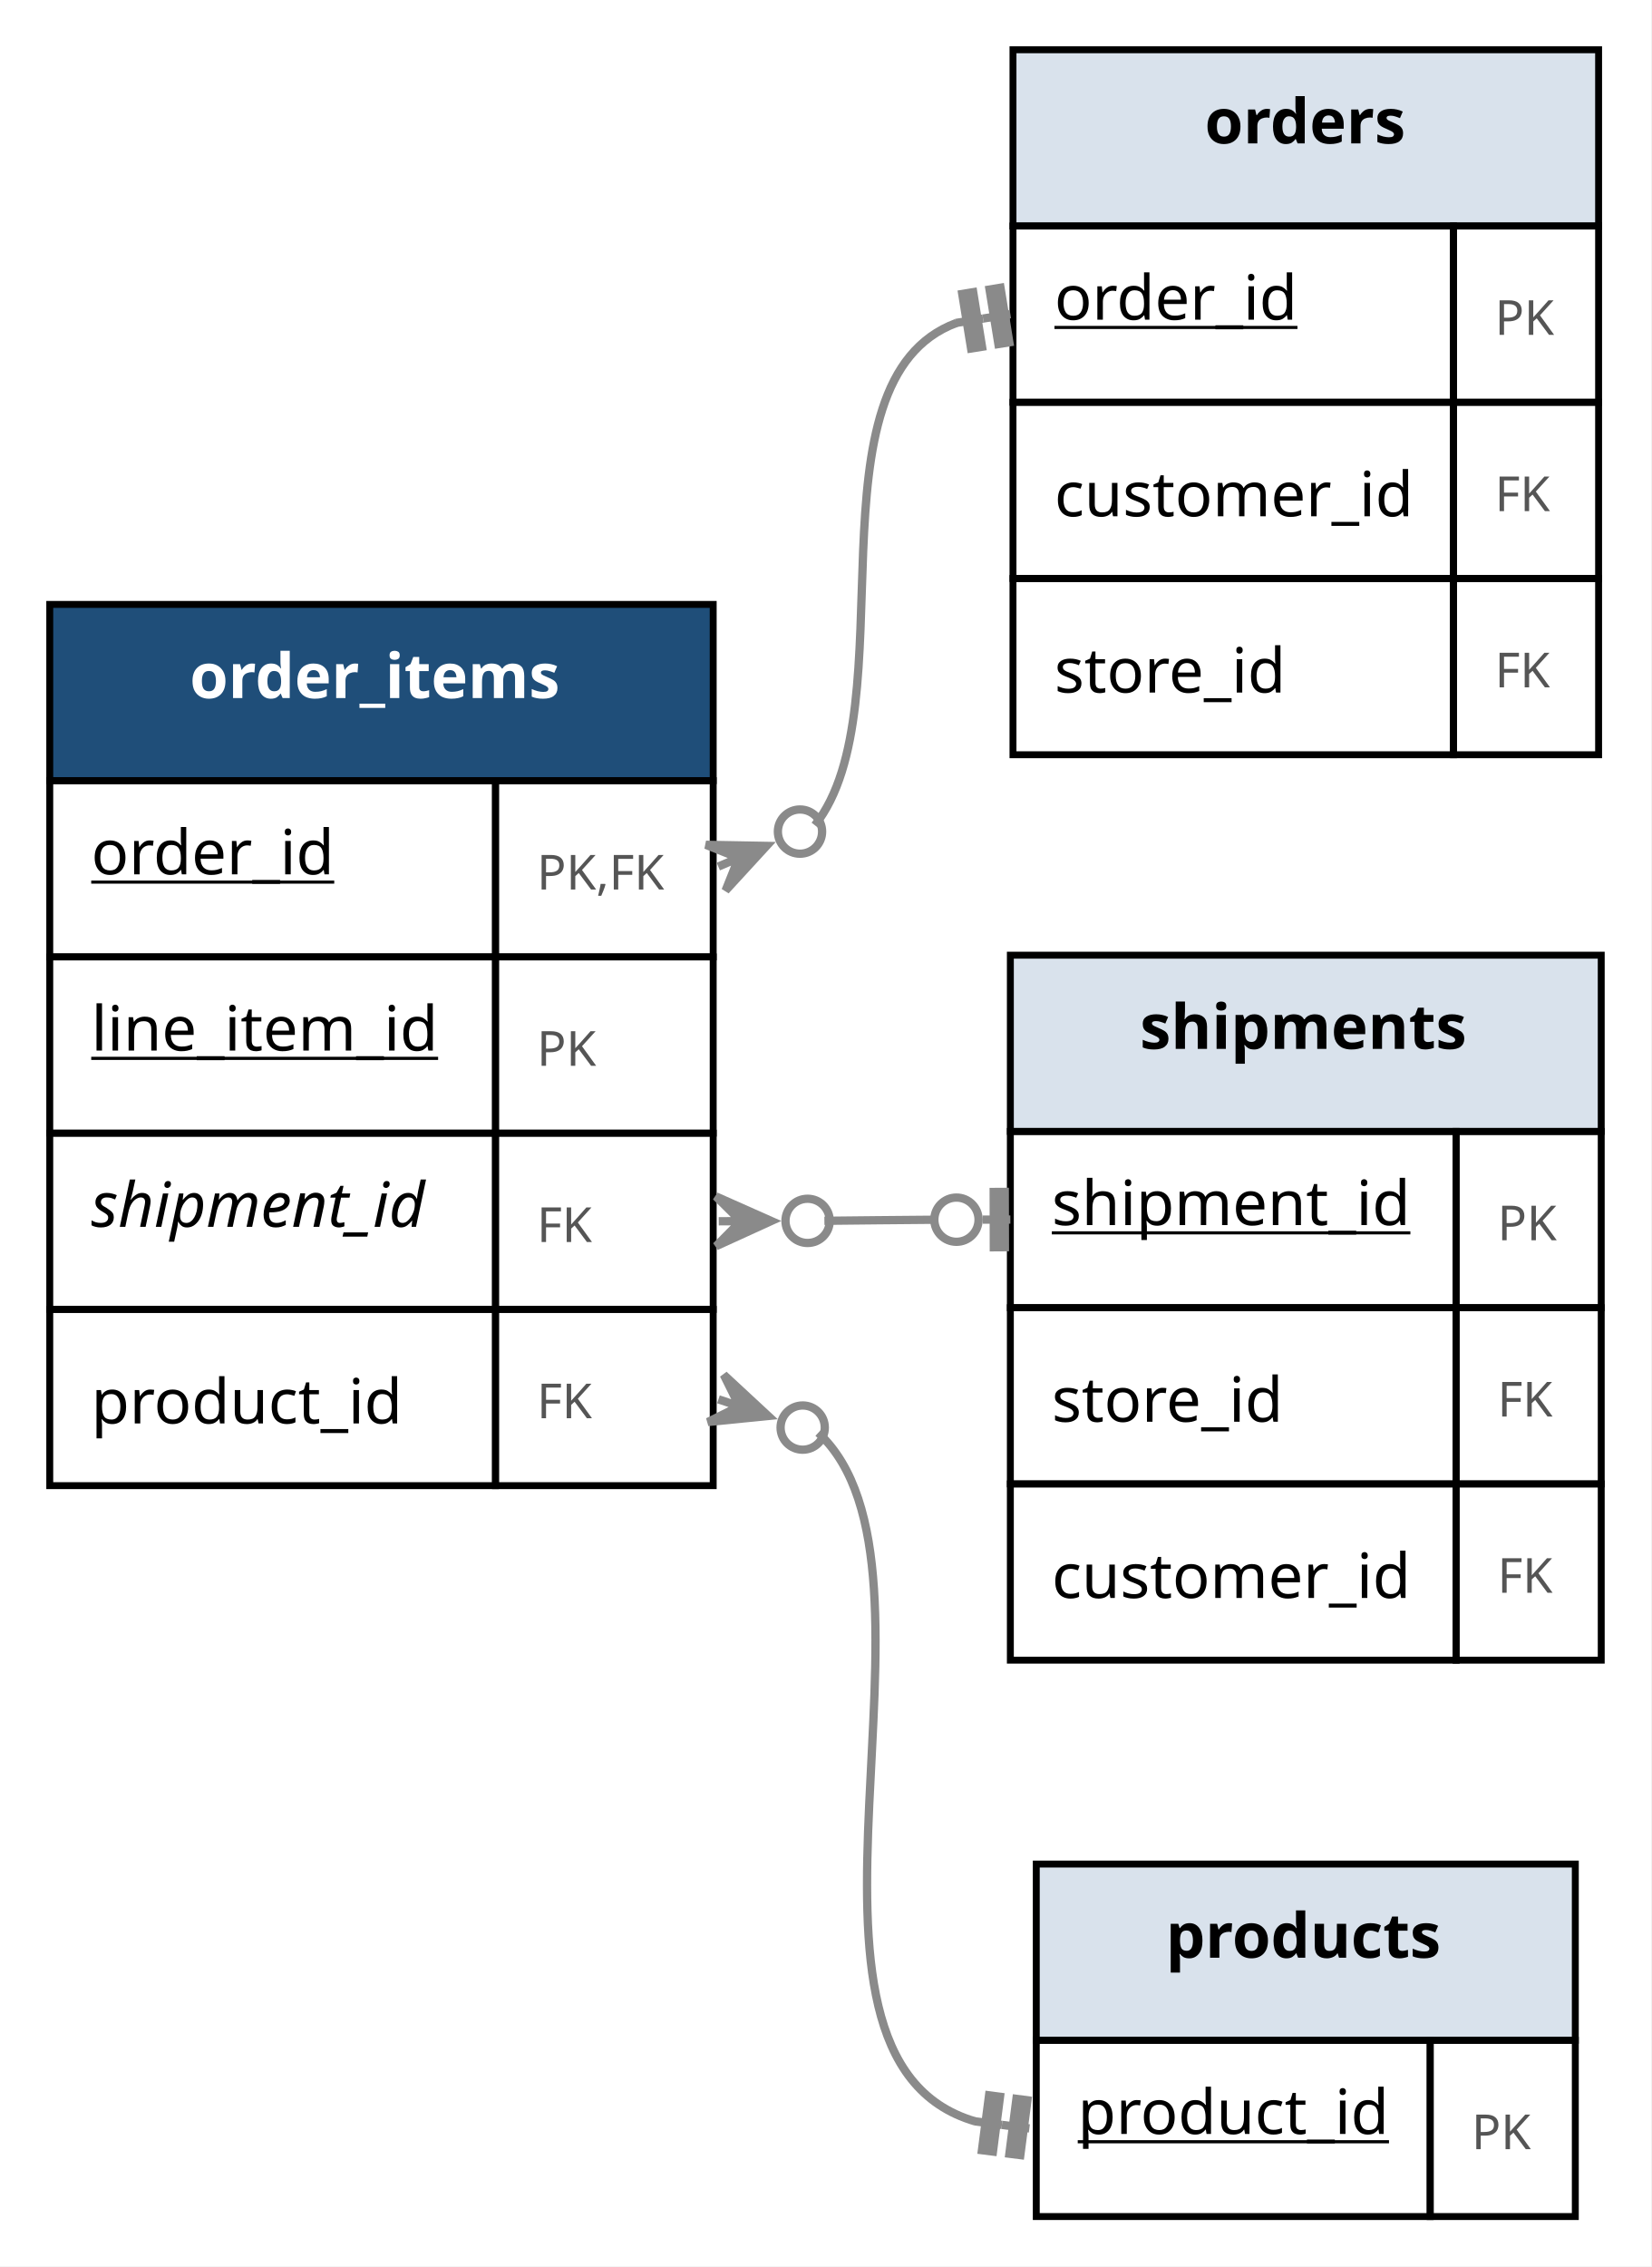
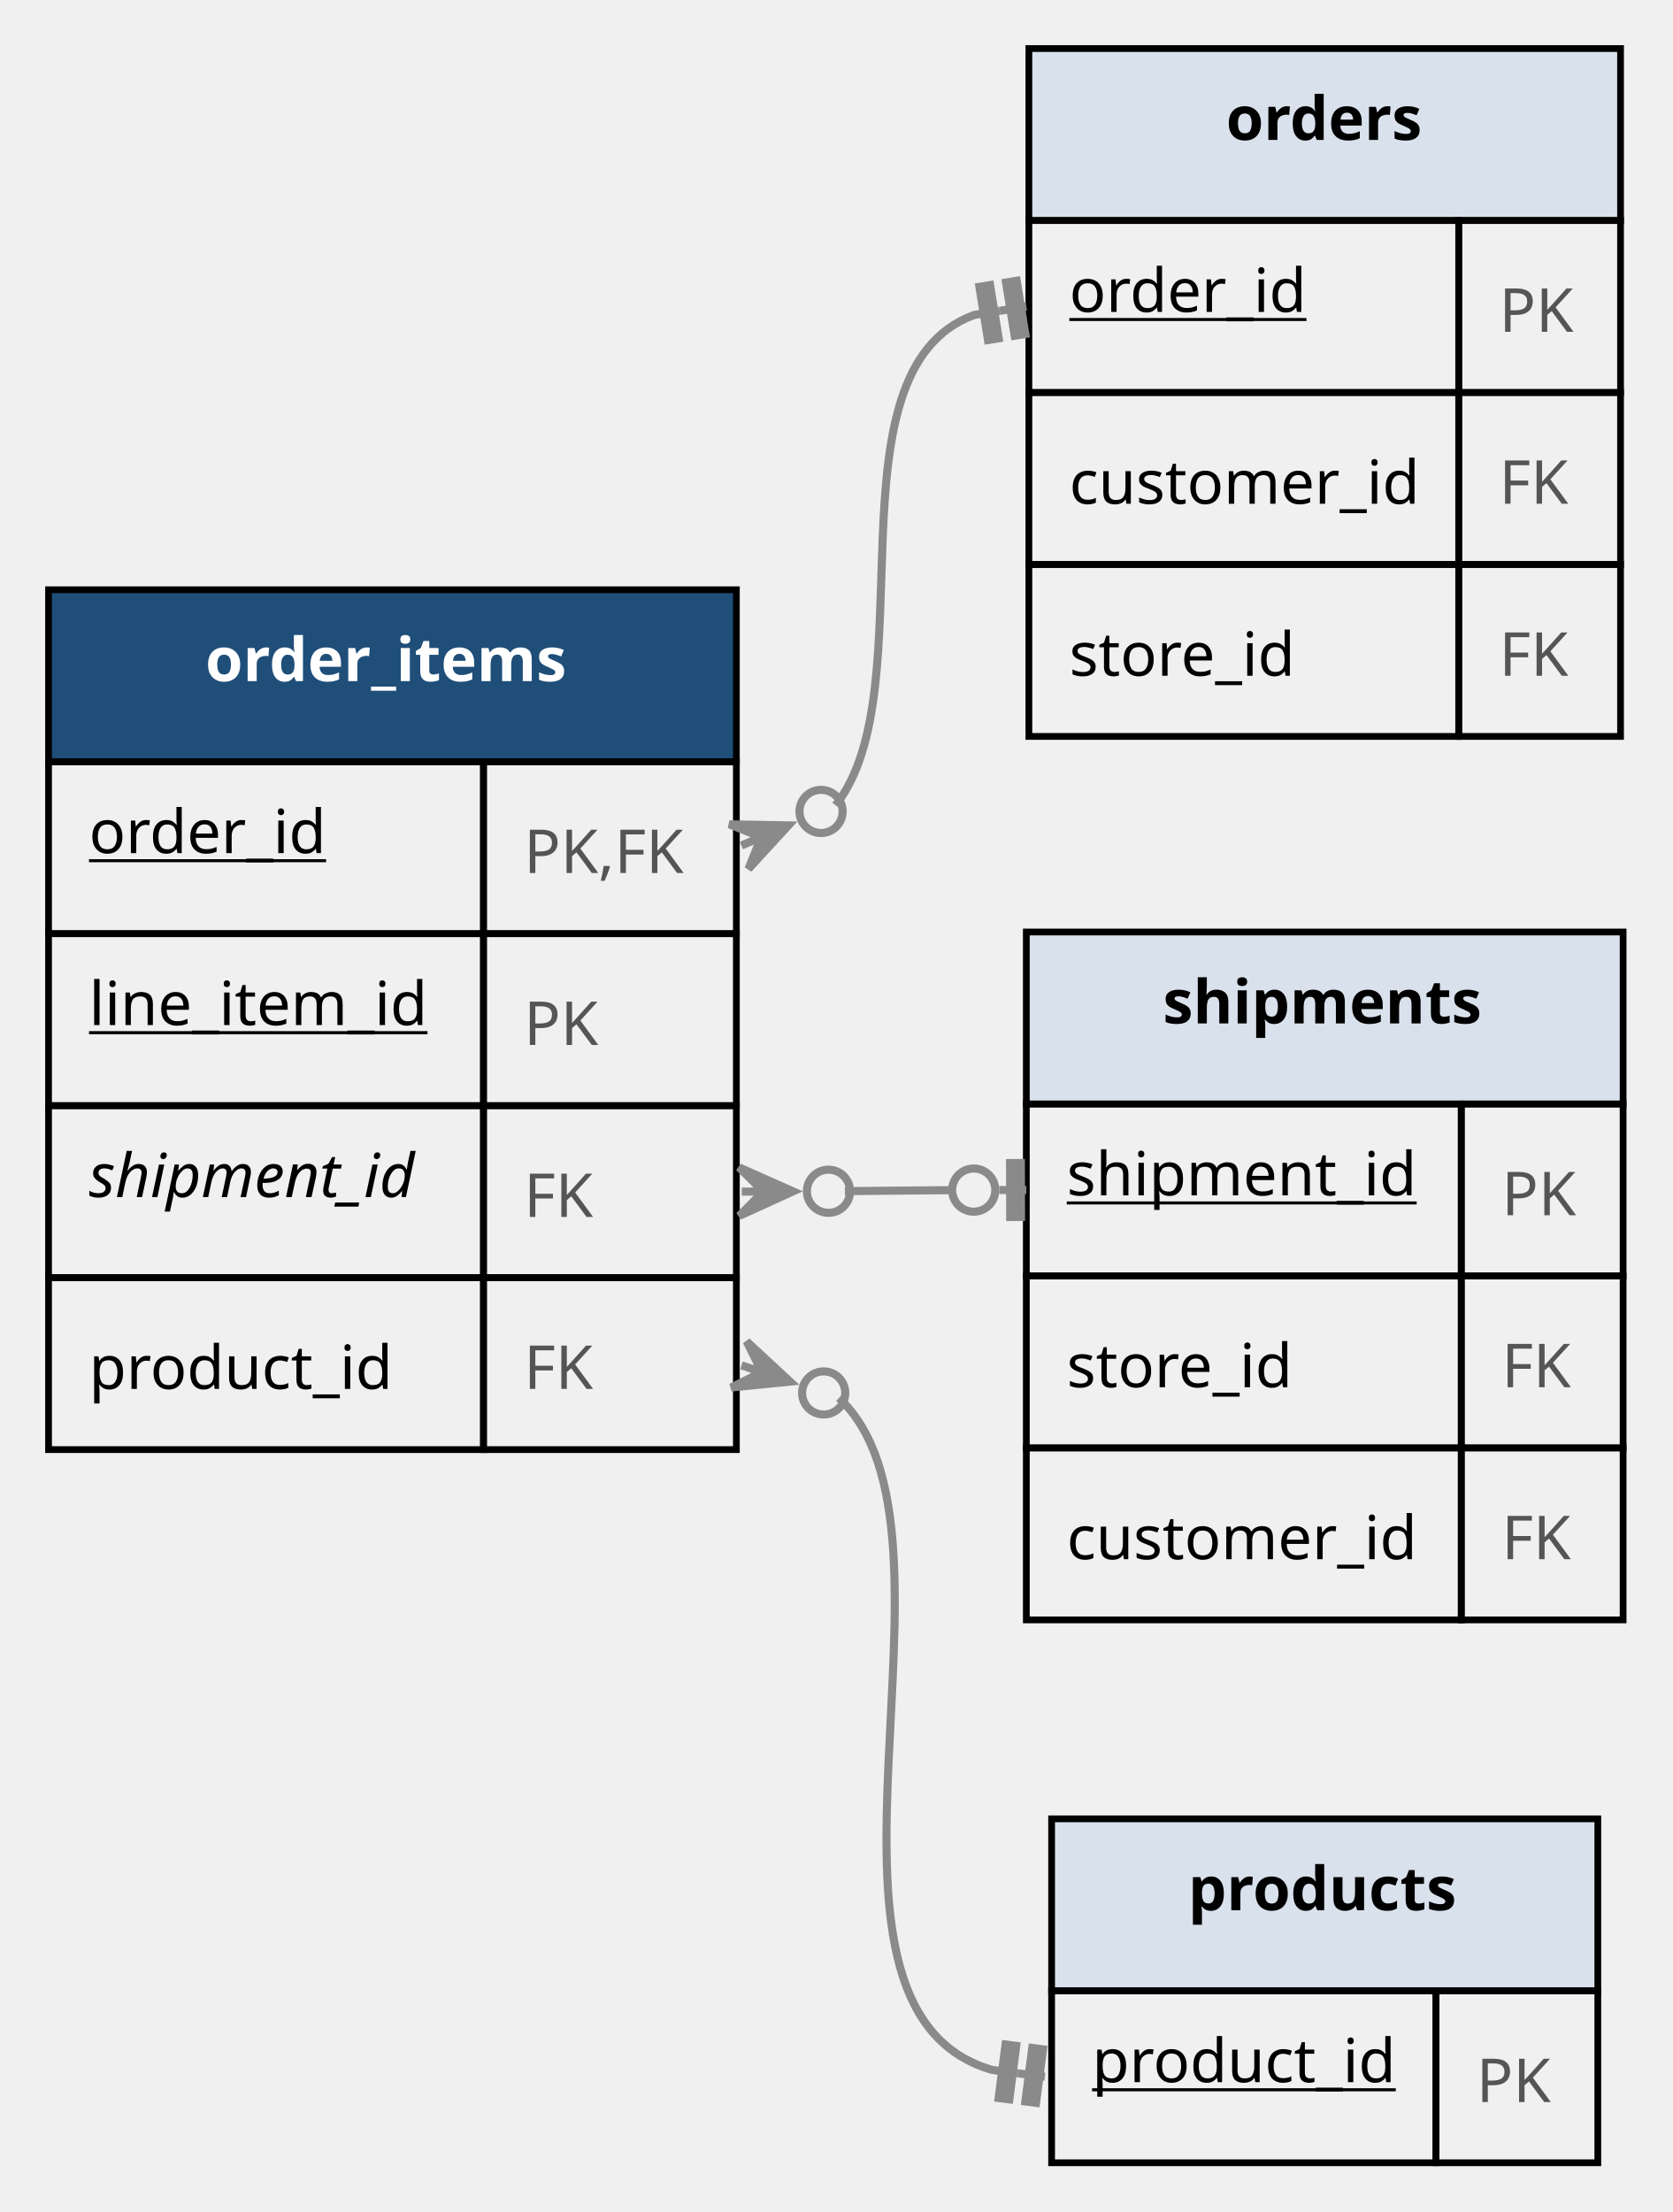
- <svg xmlns="http://www.w3.org/2000/svg" width="239pt" height="328pt" viewBox="0.00 0.00 239.00 328.00">
+ <svg xmlns="http://www.w3.org/2000/svg" width="248pt" height="328pt" viewBox="0.00 0.00 248.00 328.00">
  <g id="graph0" class="graph" transform="scale(1 1) rotate(0) translate(7.2 320.7)">
-     <polygon fill="white" stroke="none" points="-7.2,7.2 -7.2,-320.7 231.7,-320.7 231.7,7.2 -7.2,7.2" />
    <g id="node1" class="node">
-       <polygon fill="#1f4e79" stroke="none" points="0,-207.75 0,-233.25 96,-233.25 96,-207.75 0,-207.75" />
-       <polygon fill="none" stroke="#000000" points="0,-207.75 0,-233.25 96,-233.25 96,-207.75 0,-207.75" />
-       <text xml:space="preserve" text-anchor="start" x="20.25" y="-219.7" font-family="Noto Sans KR" font-weight="bold" font-size="9.00" fill="#ffffff">order_items</text>
+       <polygon fill="#1f4e79" stroke="none" points="0,-207.75 0,-233.25 102,-233.25 102,-207.75 0,-207.75" />
+       <polygon fill="none" stroke="#000000" points="0,-207.75 0,-233.25 102,-233.25 102,-207.75 0,-207.75" />
+       <text xml:space="preserve" text-anchor="start" x="23.25" y="-219.7" font-family="Noto Sans KR" font-weight="bold" font-size="9.00" fill="#ffffff">order_items</text>
      <polygon fill="none" stroke="#000000" points="0,-182.25 0,-207.75 64.5,-207.75 64.5,-182.25 0,-182.25" />
      <text xml:space="preserve" text-anchor="start" x="6" y="-194.2" font-family="Noto Sans KR" text-decoration="underline" font-size="9.00">order_id</text>
-       <polygon fill="none" stroke="#000000" points="64.5,-182.25 64.5,-207.75 96,-207.75 96,-182.25 64.5,-182.25" />
-       <text xml:space="preserve" text-anchor="start" x="70.5" y="-192" font-family="Noto Sans KR" font-size="7.00" fill="#555555">PK,FK</text>
+       <polygon fill="none" stroke="#000000" points="64.5,-182.25 64.5,-207.75 102,-207.75 102,-182.25 64.5,-182.25" />
+       <text xml:space="preserve" text-anchor="start" x="70.5" y="-191.25" font-family="Noto Sans KR" font-size="9.00" fill="#555555">PK,FK</text>
      <polygon fill="none" stroke="#000000" points="0,-156.75 0,-182.25 64.5,-182.25 64.5,-156.75 0,-156.75" />
      <text xml:space="preserve" text-anchor="start" x="6" y="-168.7" font-family="Noto Sans KR" text-decoration="underline" font-size="9.00">line_item_id</text>
-       <polygon fill="none" stroke="#000000" points="64.5,-156.75 64.5,-182.25 96,-182.25 96,-156.75 64.5,-156.75" />
-       <text xml:space="preserve" text-anchor="start" x="70.5" y="-166.5" font-family="Noto Sans KR" font-size="7.00" fill="#555555">PK</text>
+       <polygon fill="none" stroke="#000000" points="64.5,-156.75 64.5,-182.25 102,-182.25 102,-156.75 64.5,-156.75" />
+       <text xml:space="preserve" text-anchor="start" x="70.5" y="-165.75" font-family="Noto Sans KR" font-size="9.00" fill="#555555">PK</text>
      <polygon fill="none" stroke="#000000" points="0,-131.25 0,-156.75 64.5,-156.75 64.5,-131.25 0,-131.25" />
      <text xml:space="preserve" text-anchor="start" x="6" y="-143.2" font-family="Noto Sans KR" font-style="italic" font-size="9.00">shipment_id</text>
-       <polygon fill="none" stroke="#000000" points="64.5,-131.25 64.5,-156.75 96,-156.75 96,-131.25 64.5,-131.25" />
-       <text xml:space="preserve" text-anchor="start" x="70.5" y="-141" font-family="Noto Sans KR" font-size="7.00" fill="#555555">FK</text>
+       <polygon fill="none" stroke="#000000" points="64.5,-131.25 64.5,-156.75 102,-156.75 102,-131.25 64.5,-131.25" />
+       <text xml:space="preserve" text-anchor="start" x="70.5" y="-140.25" font-family="Noto Sans KR" font-size="9.00" fill="#555555">FK</text>
      <polygon fill="none" stroke="#000000" points="0,-105.75 0,-131.25 64.5,-131.25 64.5,-105.75 0,-105.75" />
      <text xml:space="preserve" text-anchor="start" x="6" y="-114.75" font-family="Noto Sans KR" font-size="9.00">product_id</text>
-       <polygon fill="none" stroke="#000000" points="64.5,-105.75 64.5,-131.25 96,-131.25 96,-105.75 64.5,-105.75" />
-       <text xml:space="preserve" text-anchor="start" x="70.5" y="-115.5" font-family="Noto Sans KR" font-size="7.00" fill="#555555">FK</text>
+       <polygon fill="none" stroke="#000000" points="64.5,-105.75 64.5,-131.25 102,-131.25 102,-105.75 64.5,-105.75" />
+       <text xml:space="preserve" text-anchor="start" x="70.5" y="-114.75" font-family="Noto Sans KR" font-size="9.00" fill="#555555">FK</text>
    </g>
    <g id="node2" class="node">
-       <polygon fill="#d9e2ec" stroke="none" points="139.38,-288 139.38,-313.5 224.12,-313.5 224.12,-288 139.38,-288" />
-       <polygon fill="none" stroke="#000000" points="139.38,-288 139.38,-313.5 224.12,-313.5 224.12,-288 139.38,-288" />
-       <text xml:space="preserve" text-anchor="start" x="167.12" y="-299.95" font-family="Noto Sans KR" font-weight="bold" font-size="9.00" fill="#000000">orders</text>
-       <polygon fill="none" stroke="#000000" points="139.38,-262.5 139.38,-288 203.12,-288 203.12,-262.5 139.38,-262.5" />
-       <text xml:space="preserve" text-anchor="start" x="145.38" y="-274.45" font-family="Noto Sans KR" text-decoration="underline" font-size="9.00">order_id</text>
-       <polygon fill="none" stroke="#000000" points="203.12,-262.5 203.12,-288 224.12,-288 224.12,-262.5 203.12,-262.5" />
-       <text xml:space="preserve" text-anchor="start" x="209.12" y="-272.25" font-family="Noto Sans KR" font-size="7.00" fill="#555555">PK</text>
-       <polygon fill="none" stroke="#000000" points="139.38,-237 139.38,-262.5 203.12,-262.5 203.12,-237 139.38,-237" />
-       <text xml:space="preserve" text-anchor="start" x="145.38" y="-246" font-family="Noto Sans KR" font-size="9.00">customer_id</text>
-       <polygon fill="none" stroke="#000000" points="203.12,-237 203.12,-262.5 224.12,-262.5 224.12,-237 203.12,-237" />
-       <text xml:space="preserve" text-anchor="start" x="209.12" y="-246.75" font-family="Noto Sans KR" font-size="7.00" fill="#555555">FK</text>
-       <polygon fill="none" stroke="#000000" points="139.38,-211.5 139.38,-237 203.12,-237 203.12,-211.5 139.38,-211.5" />
-       <text xml:space="preserve" text-anchor="start" x="145.38" y="-220.5" font-family="Noto Sans KR" font-size="9.00">store_id</text>
-       <polygon fill="none" stroke="#000000" points="203.12,-211.5 203.12,-237 224.12,-237 224.12,-211.5 203.12,-211.5" />
-       <text xml:space="preserve" text-anchor="start" x="209.12" y="-221.25" font-family="Noto Sans KR" font-size="7.00" fill="#555555">FK</text>
+       <polygon fill="#d9e2ec" stroke="none" points="145.38,-288 145.38,-313.5 233.12,-313.5 233.12,-288 145.38,-288" />
+       <polygon fill="none" stroke="#000000" points="145.38,-288 145.38,-313.5 233.12,-313.5 233.12,-288 145.38,-288" />
+       <text xml:space="preserve" text-anchor="start" x="174.62" y="-299.95" font-family="Noto Sans KR" font-weight="bold" font-size="9.00" fill="#000000">orders</text>
+       <polygon fill="none" stroke="#000000" points="145.38,-262.5 145.38,-288 209.12,-288 209.12,-262.5 145.38,-262.5" />
+       <text xml:space="preserve" text-anchor="start" x="151.38" y="-274.45" font-family="Noto Sans KR" text-decoration="underline" font-size="9.00">order_id</text>
+       <polygon fill="none" stroke="#000000" points="209.12,-262.5 209.12,-288 233.12,-288 233.12,-262.5 209.12,-262.5" />
+       <text xml:space="preserve" text-anchor="start" x="215.12" y="-271.5" font-family="Noto Sans KR" font-size="9.00" fill="#555555">PK</text>
+       <polygon fill="none" stroke="#000000" points="145.38,-237 145.38,-262.5 209.12,-262.5 209.12,-237 145.38,-237" />
+       <text xml:space="preserve" text-anchor="start" x="151.38" y="-246" font-family="Noto Sans KR" font-size="9.00">customer_id</text>
+       <polygon fill="none" stroke="#000000" points="209.12,-237 209.12,-262.5 233.12,-262.5 233.12,-237 209.12,-237" />
+       <text xml:space="preserve" text-anchor="start" x="215.12" y="-246" font-family="Noto Sans KR" font-size="9.00" fill="#555555">FK</text>
+       <polygon fill="none" stroke="#000000" points="145.38,-211.5 145.38,-237 209.12,-237 209.12,-211.5 145.38,-211.5" />
+       <text xml:space="preserve" text-anchor="start" x="151.38" y="-220.5" font-family="Noto Sans KR" font-size="9.00">store_id</text>
+       <polygon fill="none" stroke="#000000" points="209.12,-211.5 209.12,-237 233.12,-237 233.12,-211.5 209.12,-211.5" />
+       <text xml:space="preserve" text-anchor="start" x="215.12" y="-220.5" font-family="Noto Sans KR" font-size="9.00" fill="#555555">FK</text>
    </g>
    <g id="edge1" class="edge">
-       <path fill="none" stroke="#8a8a8a" stroke-width="1.2" d="M110.71,-201.3C124.39,-218.52 108.84,-265.65 131.21,-273.98" />
-       <polygon fill="#8a8a8a" stroke="#8a8a8a" stroke-width="1.2" points="103.72,-198.31 97.79,-191.85 99.68,-196.57 96.74,-195.32 96.74,-195.32 96.74,-195.32 99.68,-196.57 94.95,-198.47 103.72,-198.31" />
-       <ellipse fill="none" stroke="#8a8a8a" stroke-width="1.2" cx="108.56" cy="-200.38" rx="3.2" ry="3.2" />
-       <polygon fill="#8a8a8a" stroke="#8a8a8a" stroke-width="1.2" points="138.85,-271.17 137.57,-279.07 135.99,-278.81 137.27,-270.92 138.85,-271.17" />
-       <polyline fill="none" stroke="#8a8a8a" stroke-width="1.2" points="139,-275.25 135.05,-274.61" />
-       <polygon fill="#8a8a8a" stroke="#8a8a8a" stroke-width="1.2" points="134.9,-270.53 133.62,-278.43 132.04,-278.17 133.32,-270.28 134.9,-270.53" />
-       <polyline fill="none" stroke="#8a8a8a" stroke-width="1.2" points="135.05,-274.61 131.1,-273.97" />
+       <path fill="none" stroke="#8a8a8a" stroke-width="1.2" d="M116.71,-201.3C130.39,-218.52 114.84,-265.65 137.21,-273.98" />
+       <polygon fill="#8a8a8a" stroke="#8a8a8a" stroke-width="1.2" points="109.72,-198.31 103.79,-191.85 105.68,-196.57 102.74,-195.32 102.74,-195.32 102.74,-195.32 105.68,-196.57 100.95,-198.47 109.72,-198.31" />
+       <ellipse fill="none" stroke="#8a8a8a" stroke-width="1.2" cx="114.56" cy="-200.38" rx="3.2" ry="3.2" />
+       <polygon fill="#8a8a8a" stroke="#8a8a8a" stroke-width="1.2" points="144.85,-271.17 143.57,-279.07 141.99,-278.81 143.27,-270.92 144.85,-271.17" />
+       <polyline fill="none" stroke="#8a8a8a" stroke-width="1.2" points="145,-275.25 141.05,-274.61" />
+       <polygon fill="#8a8a8a" stroke="#8a8a8a" stroke-width="1.2" points="140.9,-270.53 139.62,-278.43 138.04,-278.17 139.32,-270.28 140.9,-270.53" />
+       <polyline fill="none" stroke="#8a8a8a" stroke-width="1.2" points="141.05,-274.61 137.1,-273.97" />
    </g>
    <g id="node3" class="node">
-       <polygon fill="#d9e2ec" stroke="none" points="139,-157 139,-182.5 224.5,-182.5 224.5,-157 139,-157" />
-       <polygon fill="none" stroke="#000000" points="139,-157 139,-182.5 224.5,-182.5 224.5,-157 139,-157" />
-       <text xml:space="preserve" text-anchor="start" x="157.75" y="-168.95" font-family="Noto Sans KR" font-weight="bold" font-size="9.00" fill="#000000">shipments</text>
-       <polygon fill="none" stroke="#000000" points="139,-131.5 139,-157 203.5,-157 203.5,-131.5 139,-131.5" />
-       <text xml:space="preserve" text-anchor="start" x="145" y="-143.45" font-family="Noto Sans KR" text-decoration="underline" font-size="9.00">shipment_id</text>
-       <polygon fill="none" stroke="#000000" points="203.5,-131.5 203.5,-157 224.5,-157 224.5,-131.5 203.5,-131.5" />
-       <text xml:space="preserve" text-anchor="start" x="209.5" y="-141.25" font-family="Noto Sans KR" font-size="7.00" fill="#555555">PK</text>
-       <polygon fill="none" stroke="#000000" points="139,-106 139,-131.5 203.5,-131.5 203.5,-106 139,-106" />
-       <text xml:space="preserve" text-anchor="start" x="145" y="-115" font-family="Noto Sans KR" font-size="9.00">store_id</text>
-       <polygon fill="none" stroke="#000000" points="203.5,-106 203.5,-131.5 224.5,-131.5 224.5,-106 203.5,-106" />
-       <text xml:space="preserve" text-anchor="start" x="209.5" y="-115.75" font-family="Noto Sans KR" font-size="7.00" fill="#555555">FK</text>
-       <polygon fill="none" stroke="#000000" points="139,-80.5 139,-106 203.5,-106 203.5,-80.5 139,-80.5" />
-       <text xml:space="preserve" text-anchor="start" x="145" y="-89.5" font-family="Noto Sans KR" font-size="9.00">customer_id</text>
-       <polygon fill="none" stroke="#000000" points="203.5,-80.5 203.5,-106 224.5,-106 224.5,-80.5 203.5,-80.5" />
-       <text xml:space="preserve" text-anchor="start" x="209.5" y="-90.25" font-family="Noto Sans KR" font-size="7.00" fill="#555555">FK</text>
+       <polygon fill="#d9e2ec" stroke="none" points="145,-157 145,-182.5 233.5,-182.5 233.5,-157 145,-157" />
+       <polygon fill="none" stroke="#000000" points="145,-157 145,-182.5 233.5,-182.5 233.5,-157 145,-157" />
+       <text xml:space="preserve" text-anchor="start" x="165.25" y="-168.95" font-family="Noto Sans KR" font-weight="bold" font-size="9.00" fill="#000000">shipments</text>
+       <polygon fill="none" stroke="#000000" points="145,-131.5 145,-157 209.5,-157 209.5,-131.5 145,-131.5" />
+       <text xml:space="preserve" text-anchor="start" x="151" y="-143.45" font-family="Noto Sans KR" text-decoration="underline" font-size="9.00">shipment_id</text>
+       <polygon fill="none" stroke="#000000" points="209.5,-131.5 209.5,-157 233.5,-157 233.5,-131.5 209.5,-131.5" />
+       <text xml:space="preserve" text-anchor="start" x="215.5" y="-140.5" font-family="Noto Sans KR" font-size="9.00" fill="#555555">PK</text>
+       <polygon fill="none" stroke="#000000" points="145,-106 145,-131.5 209.5,-131.5 209.5,-106 145,-106" />
+       <text xml:space="preserve" text-anchor="start" x="151" y="-115" font-family="Noto Sans KR" font-size="9.00">store_id</text>
+       <polygon fill="none" stroke="#000000" points="209.5,-106 209.5,-131.5 233.5,-131.5 233.5,-106 209.5,-106" />
+       <text xml:space="preserve" text-anchor="start" x="215.5" y="-115" font-family="Noto Sans KR" font-size="9.00" fill="#555555">FK</text>
+       <polygon fill="none" stroke="#000000" points="145,-80.5 145,-106 209.5,-106 209.5,-80.5 145,-80.5" />
+       <text xml:space="preserve" text-anchor="start" x="151" y="-89.5" font-family="Noto Sans KR" font-size="9.00">customer_id</text>
+       <polygon fill="none" stroke="#000000" points="209.5,-80.5 209.5,-106 233.5,-106 233.5,-80.5 209.5,-80.5" />
+       <text xml:space="preserve" text-anchor="start" x="215.5" y="-89.5" font-family="Noto Sans KR" font-size="9.00" fill="#555555">FK</text>
    </g>
    <g id="edge2" class="edge">
-       <path fill="none" stroke="#8a8a8a" stroke-width="1.2" d="M112.09,-144.07C117.31,-144.12 121.8,-144.18 127.61,-144.22" />
-       <polygon fill="#8a8a8a" stroke="#8a8a8a" stroke-width="1.2" points="104.4,-144.04 96.42,-140.4 100,-144.02 96.8,-144 96.8,-144 96.8,-144 100,-144.02 96.39,-147.6 104.4,-144.04" />
-       <ellipse fill="none" stroke="#8a8a8a" stroke-width="1.2" cx="109.66" cy="-144.06" rx="3.2" ry="3.2" />
-       <polygon fill="#8a8a8a" stroke="#8a8a8a" stroke-width="1.2" points="138.21,-140.25 138.19,-148.25 136.59,-148.24 136.61,-140.24 138.21,-140.25" />
-       <polyline fill="none" stroke="#8a8a8a" stroke-width="1.2" points="139,-144.25 135,-144.24" />
-       <ellipse fill="none" stroke="#8a8a8a" stroke-width="1.2" cx="131.2" cy="-144.23" rx="3.2" ry="3.2" />
+       <path fill="none" stroke="#8a8a8a" stroke-width="1.2" d="M118.09,-144.07C123.31,-144.12 127.8,-144.18 133.61,-144.22" />
+       <polygon fill="#8a8a8a" stroke="#8a8a8a" stroke-width="1.2" points="110.4,-144.04 102.42,-140.4 106,-144.02 102.8,-144 102.8,-144 102.8,-144 106,-144.02 102.39,-147.6 110.4,-144.04" />
+       <ellipse fill="none" stroke="#8a8a8a" stroke-width="1.2" cx="115.66" cy="-144.06" rx="3.2" ry="3.2" />
+       <polygon fill="#8a8a8a" stroke="#8a8a8a" stroke-width="1.2" points="144.21,-140.25 144.19,-148.25 142.59,-148.24 142.61,-140.24 144.21,-140.25" />
+       <polyline fill="none" stroke="#8a8a8a" stroke-width="1.2" points="145,-144.25 141,-144.24" />
+       <ellipse fill="none" stroke="#8a8a8a" stroke-width="1.2" cx="137.2" cy="-144.23" rx="3.2" ry="3.2" />
    </g>
    <g id="node4" class="node">
-       <polygon fill="#d9e2ec" stroke="none" points="142.75,-25.5 142.75,-51 220.75,-51 220.75,-25.5 142.75,-25.5" />
-       <polygon fill="none" stroke="#000000" points="142.75,-25.5 142.75,-51 220.75,-51 220.75,-25.5 142.75,-25.5" />
-       <text xml:space="preserve" text-anchor="start" x="161.5" y="-37.45" font-family="Noto Sans KR" font-weight="bold" font-size="9.00" fill="#000000">products</text>
-       <polygon fill="none" stroke="#000000" points="142.75,0 142.75,-25.5 199.75,-25.5 199.75,0 142.75,0" />
-       <text xml:space="preserve" text-anchor="start" x="148.75" y="-11.95" font-family="Noto Sans KR" text-decoration="underline" font-size="9.00">product_id</text>
-       <polygon fill="none" stroke="#000000" points="199.75,0 199.75,-25.5 220.75,-25.5 220.75,0 199.75,0" />
-       <text xml:space="preserve" text-anchor="start" x="205.75" y="-9.75" font-family="Noto Sans KR" font-size="7.00" fill="#555555">PK</text>
+       <polygon fill="#d9e2ec" stroke="none" points="148.75,-25.5 148.75,-51 229.75,-51 229.75,-25.5 148.75,-25.5" />
+       <polygon fill="none" stroke="#000000" points="148.75,-25.5 148.75,-51 229.75,-51 229.75,-25.5 148.75,-25.5" />
+       <text xml:space="preserve" text-anchor="start" x="169" y="-37.45" font-family="Noto Sans KR" font-weight="bold" font-size="9.00" fill="#000000">products</text>
+       <polygon fill="none" stroke="#000000" points="148.75,0 148.75,-25.5 205.75,-25.5 205.75,0 148.75,0" />
+       <text xml:space="preserve" text-anchor="start" x="154.75" y="-11.95" font-family="Noto Sans KR" text-decoration="underline" font-size="9.00">product_id</text>
+       <polygon fill="none" stroke="#000000" points="205.75,0 205.75,-25.5 229.75,-25.5 229.75,0 205.75,0" />
+       <text xml:space="preserve" text-anchor="start" x="211.75" y="-9" font-family="Noto Sans KR" font-size="9.00" fill="#555555">PK</text>
    </g>
    <g id="edge3" class="edge">
-       <path fill="none" stroke="#8a8a8a" stroke-width="1.2" d="M111.2,-113.4C132.54,-93.68 101.96,-23.05 133.94,-13.76" />
-       <polygon fill="#8a8a8a" stroke="#8a8a8a" stroke-width="1.2" points="103.96,-115.83 95.24,-114.96 99.79,-117.23 96.76,-118.24 96.76,-118.24 96.76,-118.24 99.79,-117.23 97.53,-121.79 103.96,-115.83" />
-       <ellipse fill="none" stroke="#8a8a8a" stroke-width="1.2" cx="108.95" cy="-114.15" rx="3.2" ry="3.2" />
-       <polygon fill="#8a8a8a" stroke="#8a8a8a" stroke-width="1.2" points="140.44,-8.89 141.47,-16.82 139.88,-17.03 138.86,-9.09 140.44,-8.89" />
-       <polyline fill="none" stroke="#8a8a8a" stroke-width="1.2" points="141.75,-12.75 137.78,-13.26" />
-       <polygon fill="#8a8a8a" stroke="#8a8a8a" stroke-width="1.2" points="136.48,-9.4 137.5,-17.33 135.92,-17.54 134.89,-9.6 136.48,-9.4" />
-       <polyline fill="none" stroke="#8a8a8a" stroke-width="1.2" points="137.78,-13.26 133.82,-13.78" />
+       <path fill="none" stroke="#8a8a8a" stroke-width="1.2" d="M117.2,-113.4C138.54,-93.68 107.96,-23.05 139.94,-13.76" />
+       <polygon fill="#8a8a8a" stroke="#8a8a8a" stroke-width="1.2" points="109.96,-115.83 101.24,-114.96 105.79,-117.23 102.76,-118.24 102.76,-118.24 102.76,-118.24 105.79,-117.23 103.53,-121.79 109.96,-115.83" />
+       <ellipse fill="none" stroke="#8a8a8a" stroke-width="1.2" cx="114.95" cy="-114.15" rx="3.2" ry="3.2" />
+       <polygon fill="#8a8a8a" stroke="#8a8a8a" stroke-width="1.2" points="146.44,-8.89 147.47,-16.82 145.88,-17.03 144.86,-9.09 146.44,-8.89" />
+       <polyline fill="none" stroke="#8a8a8a" stroke-width="1.2" points="147.75,-12.75 143.78,-13.26" />
+       <polygon fill="#8a8a8a" stroke="#8a8a8a" stroke-width="1.2" points="142.48,-9.4 143.5,-17.33 141.92,-17.54 140.89,-9.6 142.48,-9.4" />
+       <polyline fill="none" stroke="#8a8a8a" stroke-width="1.2" points="143.78,-13.26 139.82,-13.78" />
    </g>
  </g>
</svg>
